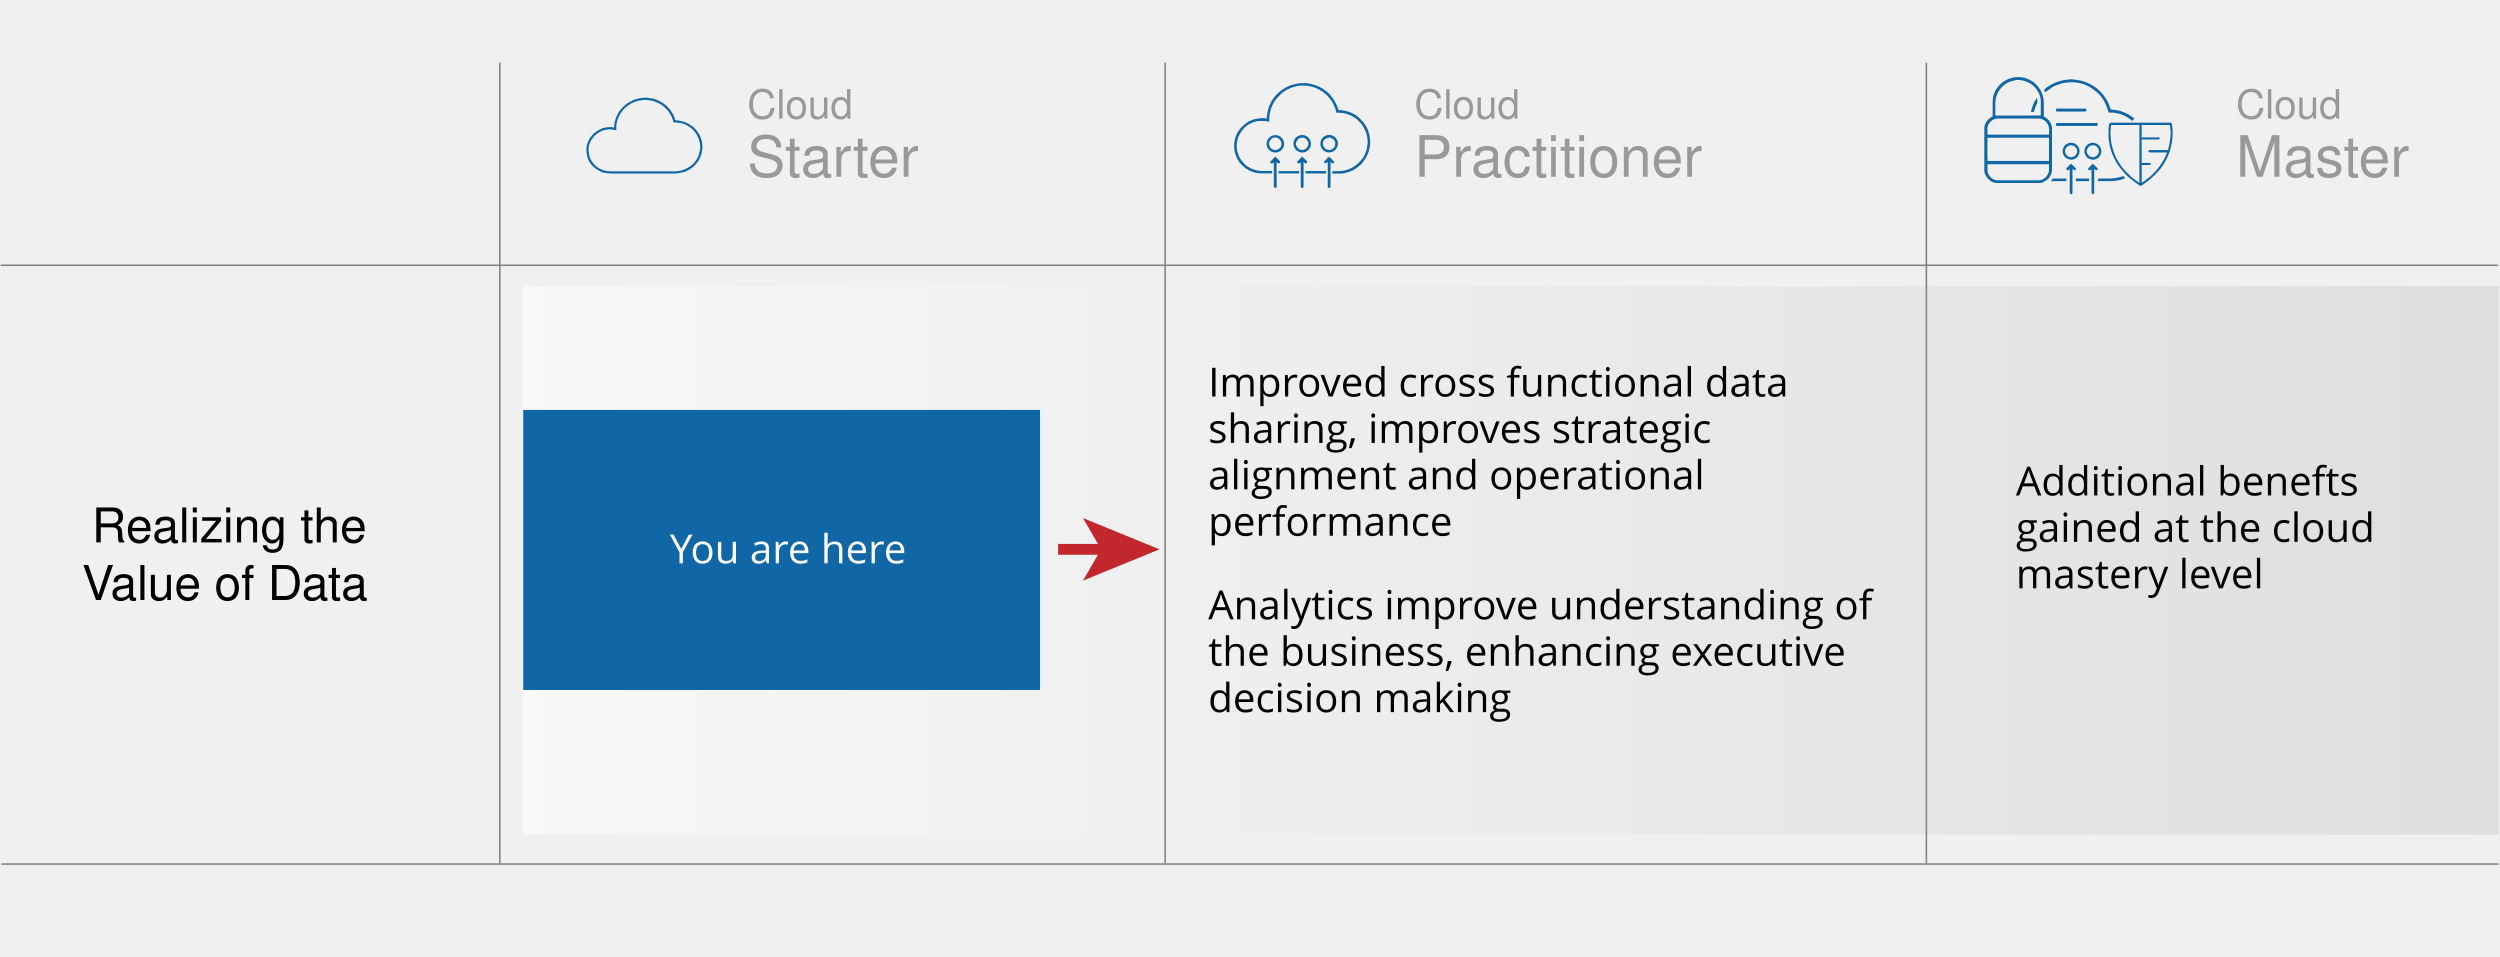
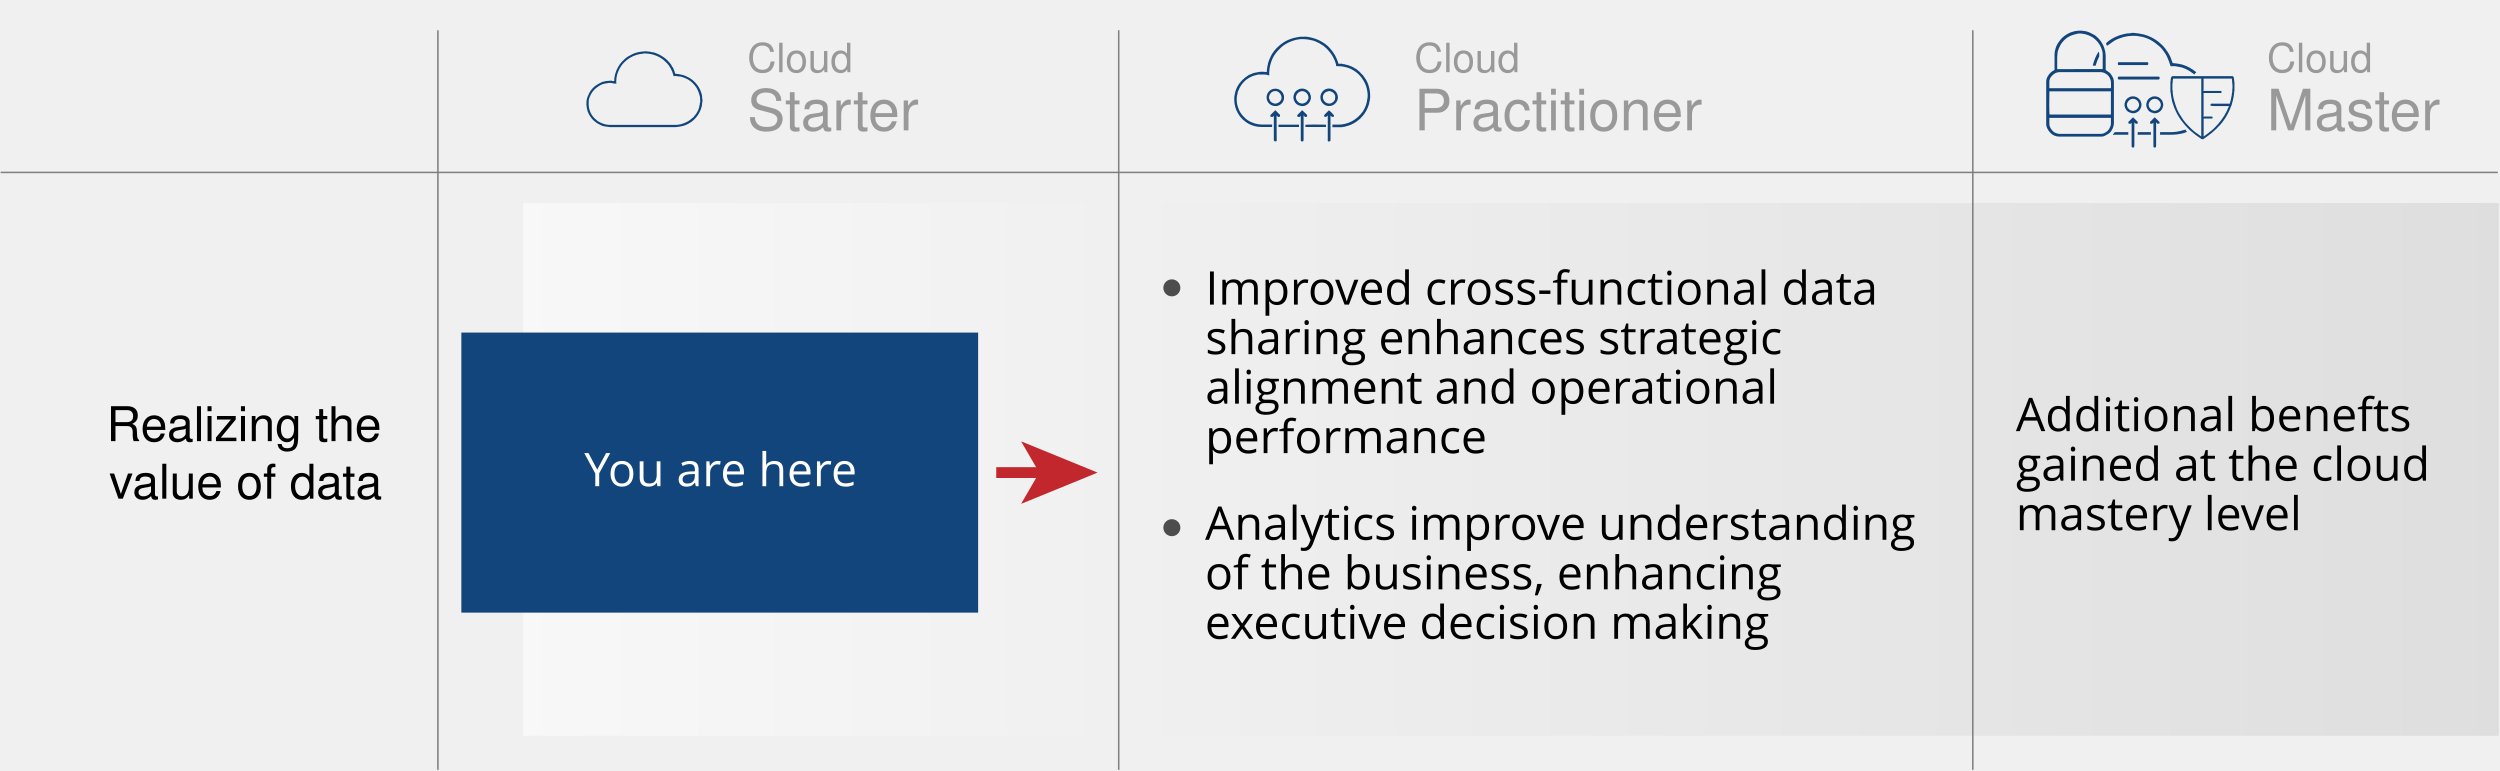
- <svg xmlns="http://www.w3.org/2000/svg" id="Layer_1" data-name="Layer 1" viewBox="0 0 1615.75 617.95">
+ <svg xmlns="http://www.w3.org/2000/svg" id="Layer_1" data-name="Layer 1" viewBox="0 0 1615.75 497.95">
  <defs>
-     <linearGradient id="linear-gradient" x1="338.17" y1="362.18" x2="1614.92" y2="362.18" gradientUnits="userSpaceOnUse">
+     <linearGradient id="linear-gradient" x1="338.17" y1="303.39" x2="1614.92" y2="303.39" gradientUnits="userSpaceOnUse">
      <stop offset="0" stop-color="#fff" />
      <stop offset="1" stop-color="#ccc" />
    </linearGradient>
  </defs>
-   <line x1="323.02" y1="40.44" x2="323.02" y2="557.94" style="fill: none;stroke: gray;stroke-miterlimit: 10" />
-   <rect x="338.17" y="184.94" width="1276.75" height="354.47" style="opacity: 0.5;fill: url(#linear-gradient)" />
-   <line x1="753.02" y1="40.44" x2="753.02" y2="557.94" style="fill: none;stroke: gray;stroke-miterlimit: 10" />
-   <line x1="1245.02" y1="40.44" x2="1245.02" y2="557.94" style="fill: none;stroke: gray;stroke-miterlimit: 10" />
-   <rect x="338.17" y="264.94" width="334" height="181" style="fill: #1167a6" />
-   <text transform="translate(432.97 364.08)" style="font-size: 26px;fill: #fff;font-family: OpenSans, Open Sans">You are here</text>
-   <line x1="0.42" y1="171.44" x2="1614.31" y2="171.44" style="fill: none;stroke: gray;stroke-miterlimit: 10" />
-   <line x1="0.95" y1="558.44" x2="1614.85" y2="558.44" style="fill: none;stroke: gray;stroke-miterlimit: 10" />
+   <line x1="283.02" y1="19.54" x2="283.02" y2="497.54" style="fill: none;stroke: gray;stroke-miterlimit: 10" />
+   <rect x="338.17" y="131.23" width="1276.75" height="344.31" style="opacity: 0.5;fill: url(#linear-gradient)" />
+   <line x1="723.02" y1="19.54" x2="723.02" y2="497.54" style="fill: none;stroke: gray;stroke-miterlimit: 10" />
+   <line x1="1275.02" y1="19.54" x2="1275.02" y2="497.54" style="fill: none;stroke: gray;stroke-miterlimit: 10" />
+   <rect x="298.17" y="214.94" width="334" height="181" style="fill: #12457b" />
+   <text transform="translate(377.6 314.23)" style="font-size: 30px;fill: #fff;font-family: OpenSans, Open Sans">You are here</text>
+   <line x1="0.42" y1="111.44" x2="1614.31" y2="111.44" style="fill: none;stroke: gray;stroke-miterlimit: 10" />
  <g>
-     <line x1="683.87" y1="355.04" x2="714.28" y2="355.04" style="fill: none;stroke: #c1272d;stroke-miterlimit: 10;stroke-width: 7px" />
-     <polygon points="749.37 355.04 699.93 375.25 711.66 355.04 699.93 334.84 749.37 355.04" style="fill: #c1272d" />
+     <line x1="643.87" y1="305.44" x2="674.28" y2="305.44" style="fill: none;stroke: #c1272d;stroke-miterlimit: 10;stroke-width: 7px" />
+     <polygon points="709.37 305.44 659.93 325.65 671.66 305.44 659.93 285.24 709.37 305.44" style="fill: #c1272d" />
  </g>
-   <text transform="translate(780.87 256.26)" style="font-size: 26px;font-family: OpenSans, Open Sans">Improved cross functional data <tspan x="0" y="30">sharing, improves strategic </tspan>
-     <tspan x="0" y="60">alignment and operational </tspan>
-     <tspan x="0" y="90">performance</tspan>
-     <tspan x="0" y="144">Analytics improve understanding of </tspan>
-     <tspan x="0" y="174">the business, enhancing executive </tspan>
-     <tspan x="0" y="204">decision making </tspan>
+   <text transform="translate(779.07 196.87)" style="font-size: 30px;font-family: OpenSans, Open Sans">Improved cross-functional data <tspan x="-0.05" y="32">sharing enhances strategic </tspan>
+     <tspan x="-0.1" y="64">alignment and operational </tspan>
+     <tspan x="-0.15" y="96">performance</tspan>
+     <tspan x="-0.24" y="152">Analytics improve understanding </tspan>
+     <tspan x="-0.29" y="184">of the business, enhancing </tspan>
+     <tspan x="-0.35" y="216">executive decision making </tspan>
  </text>
-   <text transform="translate(1302.87 320.22)" style="font-size: 26px;font-family: OpenSans, Open Sans">Additional benefts <tspan x="0" y="30">gained at the cloud </tspan>
-     <tspan x="0" y="60">mastery level </tspan>
+   <text transform="translate(1302.87 278.65)" style="font-size: 30px;font-family: OpenSans, Open Sans">Additional benefts <tspan x="0" y="32">gained at the cloud </tspan>
+     <tspan x="0" y="64">mastery level </tspan>
  </text>
-   <path d="M398.44,84c-.53,0-1.05.15-1.36,0s-.89,0-1.24-.19a2.77,2.77,0,0,0-1.35-.22,4.76,4.76,0,0,0-2.18.24,10.44,10.44,0,0,0-4.66,1.42,24,24,0,0,0-2.51,1.75,12.51,12.51,0,0,0-2.3,2.48A13.71,13.71,0,0,0,381,93a5.87,5.87,0,0,0-.52,2.36,20.92,20.92,0,0,0,.17,4.25,14.83,14.83,0,0,0,1.08,3.32,13.26,13.26,0,0,0,3.61,4.5,7.74,7.74,0,0,0,1.54,1.17c.58.25,1.09.6,1.67.85a14.51,14.51,0,0,0,5.81,1.27q21,.06,42,0a10.61,10.61,0,0,0,2.76-.27,13.41,13.41,0,0,0,1.43-.29,21.69,21.69,0,0,0,4.06-1.74c.5-.32,1-.7,1.49-1a8.46,8.46,0,0,0,1-.84c.32-.26.69-.47,1-.76s.43-.62.69-.88a10.75,10.75,0,0,0,1.86-2.65A10.45,10.45,0,0,0,452.08,98c.46-.42,0-1,.27-1.41a2.08,2.08,0,0,0,.19-1.45c0-1-.13-2-.23-3.07,0-.13-.16-.25-.18-.39a17.45,17.45,0,0,0-.95-2.89,15,15,0,0,0-1-2c-.39-.72-1-1.3-1.48-2a14.29,14.29,0,0,0-2.2-2.13,7.57,7.57,0,0,0-.63-.49,15.17,15.17,0,0,0-3.41-1.84c-.65-.26-1.32-.5-2-.7a11.46,11.46,0,0,0-2.28-.27,5,5,0,0,1-.77-.15,2.81,2.81,0,0,0-2,.11c-.42-1-.54-2.1-1-3.11a22.64,22.64,0,0,0-2.15-3.93A21.47,21.47,0,0,0,430,69.82a17.23,17.23,0,0,0-5.71-3.75,20.3,20.3,0,0,0-6.9-1.51,4,4,0,0,0-2,.16,13.71,13.71,0,0,1-2,.25,19.1,19.1,0,0,0-11.33,6.86,10.91,10.91,0,0,0-.82,1.19,18.51,18.51,0,0,0-1.75,3.4,13.55,13.55,0,0,0-.85,2.81,9.6,9.6,0,0,0-.29,2.83.51.51,0,0,1-.14.37c.08.65.13,1.08.19,1.54m37.86-6.36a30.19,30.19,0,0,1,5.56,1,28.16,28.16,0,0,1,3.32,1.5,16.26,16.26,0,0,1,4.23,3.29A16.51,16.51,0,0,1,453.24,90a6.91,6.91,0,0,1,.52,3.19A5.79,5.79,0,0,1,454,95.6c0,.57-.32,1.07-.27,1.66a3.68,3.68,0,0,1-.26,1.64c-.22.56-.26,1.14-.48,1.68s-.44,1-.67,1.49a11,11,0,0,1-.73,1.46,19.15,19.15,0,0,1-3.78,4.44,18.5,18.5,0,0,1-4.88,2.89,13.06,13.06,0,0,1-3.12.84c-1.1.14-2.18.41-3.28.44s-2.32,0-3.48,0q-19.4,0-38.81,0a11.42,11.42,0,0,1-1.57-.24,5.29,5.29,0,0,1-1.71-.22c-.46-.21-1.11-.06-1.55-.3a24.88,24.88,0,0,1-3.47-1.72,29,29,0,0,1-2.69-2.14,13.85,13.85,0,0,1-4-7.64,15.38,15.38,0,0,1-.19-4.83,9.46,9.46,0,0,1,.66-2.53,18.82,18.82,0,0,1,1.05-2.39,14.56,14.56,0,0,1,4.19-4.86,28.33,28.33,0,0,1,4.48-2.46,11.34,11.34,0,0,0,2.08-.45,25.22,25.22,0,0,1,2.89-.25,2.56,2.56,0,0,1,1.35.2,3.29,3.29,0,0,0,1.23,0c0-.4,0-.74,0-1.09a14.6,14.6,0,0,1,.55-3.29,17.15,17.15,0,0,1,1.85-4.53,15.16,15.16,0,0,1,2.53-3.54l1.78-1.74a12.11,12.11,0,0,1,3.24-2.24c.93-.46,1.82-1,2.77-1.38a13.45,13.45,0,0,1,2.34-.71,22.07,22.07,0,0,1,3.27-.53,15.47,15.47,0,0,1,2.06-.17,16.28,16.28,0,0,1,1.69.22,4.25,4.25,0,0,1,1.6.2,7.37,7.37,0,0,0,1.68.28,9.29,9.29,0,0,1,1.47.46,20.63,20.63,0,0,1,4.9,2.57,17.18,17.18,0,0,1,2.66,2.18c1.1,1.26,2.39,2.42,3,4a2.42,2.42,0,0,1,.9,1.39,17.61,17.61,0,0,1,1.05,3.12" style="fill: #1167a6" />
+   <text transform="translate(68.86 285.11)" style="font-size: 31px;font-family: Helvetica">Realizing the<tspan x="1.7" y="37.2">value of data</tspan>
+   </text>
+   <path d="M398.44,54c-.53,0-1.05.15-1.36,0s-.89,0-1.24-.19a2.77,2.77,0,0,0-1.35-.22,4.76,4.76,0,0,0-2.18.24,10.44,10.44,0,0,0-4.66,1.42,24,24,0,0,0-2.51,1.75,12.51,12.51,0,0,0-2.3,2.48A13.71,13.71,0,0,0,381,63a5.87,5.87,0,0,0-.52,2.36,20.92,20.92,0,0,0,.17,4.25,14.83,14.83,0,0,0,1.08,3.32,13.26,13.26,0,0,0,3.61,4.5,7.74,7.74,0,0,0,1.54,1.17c.58.25,1.09.6,1.67.85a14.51,14.51,0,0,0,5.81,1.27q21,.06,42,0a10.61,10.61,0,0,0,2.76-.27,13.41,13.41,0,0,0,1.43-.29,21.69,21.69,0,0,0,4.06-1.74c.5-.32,1-.7,1.49-1a8.46,8.46,0,0,0,1-.84c.32-.26.69-.47,1-.76s.43-.62.69-.88a10.75,10.75,0,0,0,1.86-2.65A10.45,10.45,0,0,0,452.08,68c.46-.42,0-1,.27-1.41a2.08,2.08,0,0,0,.19-1.45c0-1-.13-2-.23-3.07,0-.13-.16-.25-.18-.39a17.45,17.45,0,0,0-.95-2.89,15,15,0,0,0-1-2c-.39-.72-1-1.3-1.48-2a14.29,14.29,0,0,0-2.2-2.13,7.57,7.57,0,0,0-.63-.49,15.17,15.17,0,0,0-3.41-1.84c-.65-.26-1.32-.5-2-.7a11.46,11.46,0,0,0-2.28-.27,5,5,0,0,1-.77-.15,2.81,2.81,0,0,0-2,.11c-.42-1-.54-2.1-1-3.11a22.64,22.64,0,0,0-2.15-3.93A21.47,21.47,0,0,0,430,39.82a17.23,17.23,0,0,0-5.71-3.75,20.3,20.3,0,0,0-6.9-1.51,4,4,0,0,0-2,.16,13.71,13.71,0,0,1-2,.25,19.24,19.24,0,0,0-8.33,3.85,21.88,21.88,0,0,0-3,3,10.91,10.91,0,0,0-.82,1.19,18.51,18.51,0,0,0-1.75,3.4,13.55,13.55,0,0,0-.85,2.81,9.6,9.6,0,0,0-.29,2.83.51.51,0,0,1-.14.37c.08.65.13,1.08.19,1.54m37.86-6.36a30.19,30.19,0,0,1,5.56,1,28.16,28.16,0,0,1,3.32,1.5,16.26,16.26,0,0,1,4.23,3.29A16.51,16.51,0,0,1,453.24,60a6.91,6.91,0,0,1,.52,3.19A5.79,5.79,0,0,1,454,65.6c0,.57-.32,1.07-.27,1.66a3.68,3.68,0,0,1-.26,1.64c-.22.56-.26,1.14-.48,1.68s-.44,1-.67,1.49a11,11,0,0,1-.73,1.46A19.15,19.15,0,0,1,447.81,78a18.5,18.5,0,0,1-4.88,2.89,13.06,13.06,0,0,1-3.12.84c-1.1.14-2.18.41-3.28.44s-2.32,0-3.48,0q-19.4,0-38.81,0a11.42,11.42,0,0,1-1.57-.24A5.29,5.29,0,0,1,391,81.7c-.46-.21-1.11-.06-1.55-.3a24.88,24.88,0,0,1-3.47-1.72,29,29,0,0,1-2.69-2.14,16.46,16.46,0,0,1-3.52-5.62,16.56,16.56,0,0,1-.5-2,15.38,15.38,0,0,1-.19-4.83,9.46,9.46,0,0,1,.66-2.53,18.82,18.82,0,0,1,1.05-2.39,14.56,14.56,0,0,1,4.19-4.86,28.33,28.33,0,0,1,4.48-2.46,11.34,11.34,0,0,0,2.08-.45,25.22,25.22,0,0,1,2.89-.25,2.56,2.56,0,0,1,1.35.2,3.29,3.29,0,0,0,1.23,0c0-.4,0-.74,0-1.09a14.6,14.6,0,0,1,.55-3.29,17.15,17.15,0,0,1,1.85-4.53,15.16,15.16,0,0,1,2.53-3.54l1.78-1.74a12.11,12.11,0,0,1,3.24-2.24c.93-.46,1.82-1,2.77-1.38a13.45,13.45,0,0,1,2.34-.71,22.07,22.07,0,0,1,3.27-.53,15.47,15.47,0,0,1,2.06-.17,16.28,16.28,0,0,1,1.69.22,4.25,4.25,0,0,1,1.6.2,7.37,7.37,0,0,0,1.68.28,9.29,9.29,0,0,1,1.47.46,20.63,20.63,0,0,1,4.9,2.57,17.18,17.18,0,0,1,2.66,2.18c1.1,1.26,2.39,2.42,3,4.05a2.42,2.42,0,0,1,.9,1.39,17.61,17.61,0,0,1,1.05,3.12" style="fill: #12457b" />
  <g>
-     <path d="M820.29,78.83c-.34-.44-.88-.06-1.28-.38s-.85,0-1.23-.26h-4.64a23.94,23.94,0,0,1-2.56.64,16,16,0,0,0-2.41,1,14.5,14.5,0,0,0-4.48,3.36,18.21,18.21,0,0,0-2.39,3.29,28.42,28.42,0,0,1-1.3,2.86,16.9,16.9,0,0,1-.53,2.62,14.54,14.54,0,0,0-.16,3.08,14.36,14.36,0,0,0,1.2,5.27c.15.35.23.74.41,1.07a15.21,15.21,0,0,0,2.87,4,13.06,13.06,0,0,0,2.48,2.22,13.77,13.77,0,0,0,3,1.56c.66.2,1.29.52,2,.71s1.31.29,2,.43a23.59,23.59,0,0,0,4.44.19c1.47,0,2.94,0,4.47,0v1.58H819c-1.17,0-2.34,0-3.51,0A17.28,17.28,0,0,1,807,110a15.19,15.19,0,0,1-3.07-2.16c-.34-.32-.76-.55-1.09-.89a19.08,19.08,0,0,1-1.51-1.73,19.46,19.46,0,0,1-2.23-3.82,15.65,15.65,0,0,1-1-3,16.44,16.44,0,0,1-.43-2.87,18.27,18.27,0,0,1,0-3c.11-.94.32-1.88.52-2.82a16.81,16.81,0,0,1,1.11-3,15.54,15.54,0,0,1,1.73-2.9,20.65,20.65,0,0,1,3.56-3.62,25.13,25.13,0,0,0,2.46-1.72C808.43,78,809.6,77.29,811,77c.92-.18,1.84-.31,2.75-.49a9.8,9.8,0,0,1,2.85-.12c.68.07,1.37.17,2.14.18,0-.16,0-.34,0-.51a5.18,5.18,0,0,1,.2-1.73c.21-.46-.12-1.09.26-1.59.28-2.75,1.52-5.16,2.74-7.57a24,24,0,0,1,1.8-2.54A16.86,16.86,0,0,1,826,60.21a23.07,23.07,0,0,1,6.54-4.42,24.38,24.38,0,0,1,4.07-1.38c.43-.12.92,0,1.24-.24s.82-.06,1.17-.2a8.13,8.13,0,0,1,2.86-.21,15.91,15.91,0,0,1,2.93,0A26.85,26.85,0,0,1,850,55a26.18,26.18,0,0,1,3.63,1.61,30,30,0,0,1,3.3,2.14,16.35,16.35,0,0,1,2.37,2.18,28.17,28.17,0,0,1,3.4,4.58,33.34,33.34,0,0,1,2.24,5.18,1.6,1.6,0,0,1,0,.5,10.71,10.71,0,0,1,1.14,0c.54.06,1.1-.17,1.64.15s1-.14,1.46.3a17.9,17.9,0,0,1,6.18,2.28,12,12,0,0,1,2.95,2.16c.25.28.62.38.82.77a4.47,4.47,0,0,0,.93,1,9,9,0,0,1,.87.88c.58.78,1.12,1.57,1.65,2.37a11,11,0,0,1,.9,1.55,20.77,20.77,0,0,1,1.38,3.85c.19.79.29,1.61.48,2.4a28.22,28.22,0,0,1,.2,4,4.87,4.87,0,0,1-.24,1.38c-.08.42.21.9-.22,1.26a11.37,11.37,0,0,1-.89,3.48,22.89,22.89,0,0,1-1.28,2.75,15,15,0,0,0-.85,1.34c-.17.52-.69.72-.86,1.23-.1.32-.51.54-.76.82-.44.49-.81,1-1.29,1.49a28.58,28.58,0,0,1-2.38,1.89,22.07,22.07,0,0,1-3.49,2,19.39,19.39,0,0,1-3,1,6.48,6.48,0,0,0-1.41.41c-.4.2-1-.17-1.38.24-.1.09-.36,0-.55,0h-5.82v-1.58c1.32,0,2.63,0,3.94,0a14.88,14.88,0,0,0,4.11-.48,16.84,16.84,0,0,0,4.7-1.77,18.15,18.15,0,0,0,3.92-2.82,20.93,20.93,0,0,0,3-3.4,19.15,19.15,0,0,0,2.5-5.76c.21-.91.36-1.82.48-2.75a9.55,9.55,0,0,0,.17-2.06,21.34,21.34,0,0,0-1.49-7.07,22.86,22.86,0,0,0-2.51-4.28,21,21,0,0,0-2.25-2.45,15.82,15.82,0,0,0-3-2.25,15.17,15.17,0,0,0-4.31-1.89,24,24,0,0,0-2.82-.62,38.82,38.82,0,0,0-4-.2,5.54,5.54,0,0,0-.49-2.37,12.16,12.16,0,0,0-.88-2.23A21.85,21.85,0,0,0,861.06,66c-.41-.66-.91-1.27-1.32-1.94s-1.2-1.23-1.66-1.92-1.25-1.08-1.79-1.71a7.23,7.23,0,0,0-2-1.48c-.71-.4-1.37-.87-2.09-1.25a19.57,19.57,0,0,0-2.19-1,8.31,8.31,0,0,0-2.2-.66,22.87,22.87,0,0,0-2.41-.49c-.84,0-1.65-.3-2.51-.24s-1.75-.09-2.6,0a23.17,23.17,0,0,0-8,2.41c-2.43,1.38-3,1.46-6.61,5.26a19.6,19.6,0,0,0-4.17,7.2,23.11,23.11,0,0,0-1.2,8.6" style="fill: #1167a6" />
-     <path d="M828.26,93a4.68,4.68,0,0,0-1.62-3.23,3.53,3.53,0,0,0-2.53-.94,4.17,4.17,0,0,0-3,1.51,5.2,5.2,0,0,0-1,2.52,5.38,5.38,0,0,0,1.19,2.87A5.52,5.52,0,0,0,824.2,97a5.12,5.12,0,0,0,2.09-.69A4,4,0,0,0,828,94.42a7.58,7.58,0,0,0,.31-1.39m-3.85,5.52a5.66,5.66,0,0,1-4.21-1.63,5.26,5.26,0,0,1-1.65-4,5.65,5.65,0,1,1,11.3.07,5.61,5.61,0,0,1-5.44,5.6" style="fill: #1167a6" />
-     <path d="M839.64,96.48c.22,0,.4.06.58.11a3.94,3.94,0,0,0,1.31.37,5.29,5.29,0,0,0,2.8-1.13,6.86,6.86,0,0,0,1.12-1.73,4.07,4.07,0,0,0,.2-1.48,4.41,4.41,0,0,0-1.6-2.83,3.7,3.7,0,0,0-3.84-.6,4.23,4.23,0,0,0-2.35,2.38,2.41,2.41,0,0,0-.31,1.67,5,5,0,0,0,.69,1.86c.44.53,1,.85,1.4,1.38M846.5,90c.09.29.14.5.22.69a4.85,4.85,0,0,1,.22,4,5.46,5.46,0,0,1-3.32,3.52,3.22,3.22,0,0,1-1.66.34c-.53-.07-1.11.21-1.6-.22a4.92,4.92,0,0,1-3.75-2.84,5.13,5.13,0,0,1-.37-4.34,5,5,0,0,1,2.3-3,8.27,8.27,0,0,1,1.4-.69,5.79,5.79,0,0,1,4.89.81c.69.45,1,1.19,1.67,1.68" style="fill: #1167a6" />
-     <path d="M862.88,91.76l-.55-1.12c-.15-.15-.35-.32-.52-.52a4.54,4.54,0,0,0-2.55-1.23c-.44-.13-.67.11-1,.16a3.91,3.91,0,0,0-2.85,2,3.6,3.6,0,0,0-.24,2.89,4.22,4.22,0,0,0,4,3,3.14,3.14,0,0,0,2-.7,3.39,3.39,0,0,0,1.77-3.07c0-.49,0-1,0-1.42m-4,6.8a5.65,5.65,0,0,1-5.57-6,5.65,5.65,0,0,1,5.6-5.35,5.74,5.74,0,0,1,5.72,5.66,5.6,5.6,0,0,1-1.7,4,5.4,5.4,0,0,1-4.05,1.64" style="fill: #1167a6" />
-     <path d="M844.78,104.3v.9c-.31.52-.8.32-1.39.37l-.88-1.07v1.29q0,7.13,0,14.25a2.12,2.12,0,0,1-.33,1.34h-1.13c-.44-.37-.36-.9-.36-1.4V104.85l-.75.76c-.66-.11-1.15.15-1.49-.42v-.84l3.13-3.13a13.16,13.16,0,0,1,1.59,1.5c.55.52,1.07,1.06,1.6,1.58" style="fill: #1167a6" />
-     <path d="M825.13,121l-.37.36h-.94l-.55-.64V104.83l-.85.85-.14-.13h-.95l-.3-.37v-.78l3.15-3.14h0a.15.15,0,0,1,.1,0c1,1,2,2,3,3v.92l-.33.33h-1.09l-.8-.93Z" style="fill: #1167a6" />
-     <path d="M859.94,120.89l-1,.7-.81-.47V104.7c-.3,0-.37.24-.51.35s-.33.32-.5.48h-1l-.29-.29v-.91l3.05-3.07a16.89,16.89,0,0,1,3.26,3.28v.68l-.33.33h-1l-.91-.94v3.32c0,.53,0,1.06,0,1.59s.21,1.11-.2,1.59c.44.45.15,1,.2,1.5s0,1.06,0,1.58v6.7Z" style="fill: #1167a6" />
-     <path d="M857,112.1H843.69v-1.46c.93-.16,9.72-.21,13.27-.07Z" style="fill: #1167a6" />
-     <rect x="826.28" y="110.57" width="13.27" height="1.51" style="fill: #1167a6" />
+     <path d="M820.29,48.83c-.34-.44-.88-.06-1.28-.38s-.85,0-1.23-.26h-4.64a23.94,23.94,0,0,1-2.56.64,16,16,0,0,0-2.41,1,14.5,14.5,0,0,0-4.48,3.36,18.21,18.21,0,0,0-2.39,3.29,28.42,28.42,0,0,1-1.3,2.86,16.9,16.9,0,0,1-.53,2.62,14.54,14.54,0,0,0-.16,3.08,14.36,14.36,0,0,0,1.2,5.27c.15.35.23.74.41,1.07a15.21,15.21,0,0,0,2.87,4,13.06,13.06,0,0,0,2.48,2.22,13.77,13.77,0,0,0,3,1.56c.66.2,1.29.52,2,.71s1.31.29,2,.43a23.59,23.59,0,0,0,4.44.19c1.47,0,2.94,0,4.47,0v1.58H819c-1.17,0-2.34,0-3.51,0A17.28,17.28,0,0,1,807,80,15.19,15.19,0,0,1,804,77.87c-.34-.32-.76-.55-1.09-.89a19.08,19.08,0,0,1-1.51-1.73,19.46,19.46,0,0,1-2.23-3.82,15.65,15.65,0,0,1-1-3,16.44,16.44,0,0,1-.43-2.87,18.27,18.27,0,0,1,0-3c.11-.94.32-1.88.52-2.82a16.81,16.81,0,0,1,1.11-3.05,15.54,15.54,0,0,1,1.73-2.9,20.65,20.65,0,0,1,3.56-3.62,25.13,25.13,0,0,0,2.46-1.72C808.43,48,809.6,47.29,811,47c.92-.18,1.84-.31,2.75-.49a9.8,9.8,0,0,1,2.85-.12c.68.07,1.37.17,2.14.18,0-.16,0-.34,0-.51a5.18,5.18,0,0,1,.2-1.73c.21-.46-.12-1.09.26-1.59.28-2.75,1.52-5.16,2.74-7.57a24,24,0,0,1,1.8-2.54A16.86,16.86,0,0,1,826,30.21a23.07,23.07,0,0,1,6.54-4.42,24.38,24.38,0,0,1,4.07-1.38c.43-.12.92-.05,1.24-.24s.82-.06,1.17-.2a8.13,8.13,0,0,1,2.86-.21,15.91,15.91,0,0,1,2.93,0A26.85,26.85,0,0,1,850,25a26.18,26.18,0,0,1,3.63,1.61,30,30,0,0,1,3.3,2.14,16.35,16.35,0,0,1,2.37,2.18,28.17,28.17,0,0,1,3.4,4.58,33.34,33.34,0,0,1,2.24,5.18,1.6,1.6,0,0,1,0,.5,10.71,10.71,0,0,1,1.14,0c.54.06,1.1-.17,1.64.15s1-.14,1.46.3a17.9,17.9,0,0,1,6.18,2.28,12,12,0,0,1,2.95,2.16c.25.28.62.38.82.77a4.47,4.47,0,0,0,.93,1,9,9,0,0,1,.87.88c.58.78,1.12,1.57,1.65,2.37a11,11,0,0,1,.9,1.55,20.77,20.77,0,0,1,1.38,3.85c.19.79.29,1.61.48,2.4a28.22,28.22,0,0,1,.2,4,4.87,4.87,0,0,1-.24,1.38c-.08.42.21.9-.22,1.26a11.37,11.37,0,0,1-.89,3.48,22.89,22.89,0,0,1-1.28,2.75,15,15,0,0,0-.85,1.34c-.17.52-.69.72-.86,1.23-.1.32-.51.54-.76.82-.44.49-.81,1-1.29,1.49a28.58,28.58,0,0,1-2.38,1.89,22.07,22.07,0,0,1-3.49,2,19.39,19.39,0,0,1-3,1,6.48,6.48,0,0,0-1.41.41c-.4.2-1-.17-1.38.24-.1.09-.36,0-.55,0h-5.82V80.54c1.32,0,2.63,0,3.94,0a14.88,14.88,0,0,0,4.11-.48,16.84,16.84,0,0,0,4.7-1.77,18.15,18.15,0,0,0,3.92-2.82,20.93,20.93,0,0,0,3-3.4,19.15,19.15,0,0,0,2.5-5.76c.21-.91.36-1.82.48-2.75a9.55,9.55,0,0,0,.17-2.06,21.34,21.34,0,0,0-1.49-7.07,22.86,22.86,0,0,0-2.51-4.28,21,21,0,0,0-2.25-2.45,15.82,15.82,0,0,0-3-2.25,15.17,15.17,0,0,0-4.31-1.89,24,24,0,0,0-2.82-.62,38.82,38.82,0,0,0-4-.2,5.54,5.54,0,0,0-.49-2.37,12.16,12.16,0,0,0-.88-2.23A21.85,21.85,0,0,0,861.06,36c-.41-.66-.91-1.27-1.32-1.94s-1.2-1.23-1.66-1.92-1.25-1.08-1.79-1.71a7.23,7.23,0,0,0-2-1.48c-.71-.4-1.37-.87-2.09-1.25a19.57,19.57,0,0,0-2.19-1,8.31,8.31,0,0,0-2.2-.66,22.87,22.87,0,0,0-2.41-.49c-.84,0-1.65-.3-2.51-.24s-1.75-.09-2.6,0a23.17,23.17,0,0,0-8,2.41c-2.43,1.38-3,1.46-6.61,5.26a19.6,19.6,0,0,0-4.17,7.2,23.11,23.11,0,0,0-1.2,8.6" style="fill: #12457b" />
+     <path d="M828.26,63a4.68,4.68,0,0,0-1.62-3.23,3.53,3.53,0,0,0-2.53-.94,4.17,4.17,0,0,0-3,1.51,5.2,5.2,0,0,0-1,2.52,5.38,5.38,0,0,0,1.19,2.87A5.52,5.52,0,0,0,824.2,67a5.12,5.12,0,0,0,2.09-.69A4,4,0,0,0,828,64.42a7.58,7.58,0,0,0,.31-1.39m-3.85,5.52a5.66,5.66,0,0,1-4.21-1.63,5.26,5.26,0,0,1-1.65-4,5.65,5.65,0,1,1,11.3.07,5.61,5.61,0,0,1-5.44,5.6" style="fill: #12457b" />
+     <path d="M839.64,66.48c.22,0,.4.06.58.11a3.94,3.94,0,0,0,1.31.37,5.29,5.29,0,0,0,2.8-1.13,6.86,6.86,0,0,0,1.12-1.73,4.07,4.07,0,0,0,.2-1.48,4.41,4.41,0,0,0-1.6-2.83,3.7,3.7,0,0,0-3.84-.6,4.23,4.23,0,0,0-2.35,2.38,2.41,2.41,0,0,0-.31,1.67,5,5,0,0,0,.69,1.86c.44.53,1,.85,1.4,1.38M846.5,60c.09.29.14.5.22.69a4.85,4.85,0,0,1,.22,4,5.46,5.46,0,0,1-3.32,3.52,3.22,3.22,0,0,1-1.66.34c-.53-.07-1.11.21-1.6-.22a4.92,4.92,0,0,1-3.75-2.84,5.13,5.13,0,0,1-.37-4.34,5,5,0,0,1,2.3-3,8.27,8.27,0,0,1,1.4-.69,5.79,5.79,0,0,1,4.89.81c.69.45,1,1.19,1.67,1.68" style="fill: #12457b" />
+     <path d="M862.88,61.76l-.55-1.12c-.15-.15-.35-.32-.52-.52a4.54,4.54,0,0,0-2.55-1.23c-.44-.13-.67.11-1,.16a3.91,3.91,0,0,0-2.85,2,3.6,3.6,0,0,0-.24,2.89,4.22,4.22,0,0,0,4,3,3.14,3.14,0,0,0,2-.7,3.39,3.39,0,0,0,1.77-3.07c0-.49,0-1,0-1.42m-4,6.8a5.65,5.65,0,0,1-5.57-6,5.65,5.65,0,0,1,5.6-5.35,5.74,5.74,0,0,1,5.72,5.66,5.6,5.6,0,0,1-1.7,4,5.4,5.4,0,0,1-4.05,1.64" style="fill: #12457b" />
+     <path d="M844.78,74.3v.9c-.31.52-.8.32-1.39.37l-.88-1.07v1.29q0,7.13,0,14.25a2.12,2.12,0,0,1-.33,1.34h-1.13c-.44-.37-.36-.9-.36-1.4V74.85l-.75.76c-.66-.11-1.15.15-1.49-.42v-.84l3.13-3.13a13.16,13.16,0,0,1,1.59,1.5c.55.52,1.07,1.06,1.6,1.58" style="fill: #12457b" />
+     <path d="M825.13,91l-.37.36h-.94l-.55-.64V74.83l-.85.85-.14-.13h-.95l-.3-.37V74.4l3.15-3.14h0a.15.15,0,0,1,.1,0c1,1,2,2,3,3v.92l-.33.33h-1.09l-.8-.93Z" style="fill: #12457b" />
+     <path d="M859.94,90.89l-1,.7-.81-.47V74.7c-.3,0-.37.24-.51.35s-.33.32-.5.48h-1l-.29-.29v-.91l3.05-3.07a16.89,16.89,0,0,1,3.26,3.28v.68l-.33.33h-1l-.91-.94v3.32c0,.53,0,1.06,0,1.59s.21,1.11-.2,1.59c.44.45.15,1,.2,1.5s0,1.06,0,1.58v6.7Z" style="fill: #12457b" />
+     <path d="M857,82.1H843.69V80.64c.93-.16,9.72-.21,13.27-.07Z" style="fill: #12457b" />
+     <rect x="826.28" y="80.57" width="13.27" height="1.51" style="fill: #12457b" />
  </g>
  <g>
-     <path d="M1324.32,106.18H1284.5c0,1.06,0,2.08,0,3.1a11.82,11.82,0,0,0,.08,1.84,8.65,8.65,0,0,0,2.67,4.08,7.78,7.78,0,0,0,3.52,1.31q13.51,0,27,0a5.11,5.11,0,0,0,1.94-.37,8.57,8.57,0,0,0,2.75-1.84,10.55,10.55,0,0,0,1.51-2.75,3.61,3.61,0,0,0,.3-1.55c0-1.25,0-2.51,0-3.81M1284.5,87h39.82c0-1.39.07-2.75,0-4.09a7.12,7.12,0,0,0-.93-2.82,6.11,6.11,0,0,0-2.45-2.46,6.31,6.31,0,0,0-3.25-1c-2.57.06-5.14,0-7.71,0H1291a6.43,6.43,0,0,0-3.23,1,7.44,7.44,0,0,0-2,1.84,5.13,5.13,0,0,0-1.29,3.66c.07,1.25,0,2.51,0,3.82m34.4-12.31a1,1,0,0,0,.09-.28c0-3.17,0-6.35,0-9.52a9.86,9.86,0,0,0-.39-2.21,15.42,15.42,0,0,0-1.29-3.24,14.2,14.2,0,0,0-2.67-3.48c-.54-.53-1.2-1-1.74-1.51a1.9,1.9,0,0,0-.34-.2,19.59,19.59,0,0,0-2.78-1.41,15,15,0,0,0-4.44-1.08c-2.4-.18-2.34,0-5.39.81a13.06,13.06,0,0,0-5.66,3.26A17.2,17.2,0,0,0,1291.7,59a23.1,23.1,0,0,0-1.86,4.54c-.12,1.18-.25,2.35-.28,3.53,0,1.86,0,3.73,0,5.6v2Zm5.4,14.37h-39.75c-.17,4-.11,13.93.09,15h39.66Zm-36.43-13.66c0-3.33,0-6.65,0-10a12.68,12.68,0,0,1,.64-4,13.07,13.07,0,0,1,2.07-4.18,18.52,18.52,0,0,1,2.11-2.61,18.2,18.2,0,0,1,5.51-3.59c.81-.3,1.64-.54,2.48-.77a18.58,18.58,0,0,1,6-.23,11.27,11.27,0,0,1,3.77,1c1,.44,1.92,1,2.89,1.47a6.34,6.34,0,0,1,1.52,1.07,17.27,17.27,0,0,1,4.76,6.42,27.37,27.37,0,0,1,1.06,3.63,24,24,0,0,1,.24,5.22c0,1.73,0,3.45,0,5.18v1.24c.91.64,1.83,1.25,2.69,1.93a11.57,11.57,0,0,1,2.27,3.67,9,9,0,0,1,.36,2.23c0,8.92,0,17.84,0,26.76a9.66,9.66,0,0,1-1.59,4.66c-1.05,1.88-3,2.6-4.7,3.52a4.38,4.38,0,0,1-2,.31c-9.06,0-18.13.06-27.19,0a7.69,7.69,0,0,1-5.38-2.23,10.19,10.19,0,0,1-2.25-3.13,6.16,6.16,0,0,1-.65-2.54q0-13.94,0-27.88a7,7,0,0,1,1.09-3.33,9.17,9.17,0,0,1,4.23-3.9" style="fill: #1167a6" />
-     <path d="M1350.2,117.07a2.37,2.37,0,0,1,0-1.68h-8.64a2.32,2.32,0,0,1-.1,1.68h8.7" style="fill: #1167a6" />
-     <path d="M1372.48,113.64l-.62.33a18,18,0,0,0-2.55.66,21.24,21.24,0,0,1-2.45.49c-.89,0-1.79.26-2.68.26H1356a2.34,2.34,0,0,1-.1,1.69h7.91a28.31,28.31,0,0,0,6.53-.79,19.19,19.19,0,0,0,3.23-1.1,2.08,2.08,0,0,1-1.06-1.55" style="fill: #1167a6" />
-     <path d="M1335.69,115.39h-8.88c-.44.53-.77.94-1.1,1.35,0,.19,0,.37,0,.57a2.46,2.46,0,0,1,1.58-.23h8.31a2.32,2.32,0,0,1,0-1.68" style="fill: #1167a6" />
-     <path d="M1331.53,54.22a25.89,25.89,0,0,1,3.59-.81,30.77,30.77,0,0,1,3.81-.27,16.69,16.69,0,0,1,3.81.36,18.27,18.27,0,0,1,3.57.81,24.39,24.39,0,0,1,3.35,1.39,30.51,30.51,0,0,1,3.11,1.95c1,.74,2,1.56,2.94,2.37a16.13,16.13,0,0,1,2.53,2.88,25.94,25.94,0,0,1,2,3.09c.57,1.06.91,2.24,1.42,3.33s.66,2.34,1.16,3.43c1.47.15,3-.17,4.39.29.45.14.94.12,1.43.26a14.72,14.72,0,0,1,1.55.32,24.48,24.48,0,0,1,4.61,2.08c1,.66,2,1.38,2.94,2.06l.57.43a1.86,1.86,0,0,1,1.21-1.36,7.14,7.14,0,0,0-.55-.55c-.54-.45-1.13-.85-1.72-1.25a23.45,23.45,0,0,0-4.45-2.44,20.51,20.51,0,0,0-5.14-1.43c-1.15-.16-2.33-.26-3.48-.42-.56-1.28-.86-2.64-1.44-3.9a26.9,26.9,0,0,0-7.94-10,31,31,0,0,0-4-2.54,29.08,29.08,0,0,0-5.33-2.05,52.14,52.14,0,0,0-6.29-1,4.43,4.43,0,0,0-1.26,0,8.39,8.39,0,0,1-1.29.25,15.43,15.43,0,0,0-4.11.56,26.78,26.78,0,0,0-5.41,1.85,21.27,21.27,0,0,0-2.4,1.29,17.73,17.73,0,0,0-3.48,2.62,1.9,1.9,0,0,0,.6,1.73c1.09-.74,2.16-1.38,3.13-2.16a16.07,16.07,0,0,1,3.14-1.91,33,33,0,0,1,3.42-1.22" style="fill: #1167a6" />
-     <path d="M1316.75,66.4a31.73,31.73,0,0,0-2.35,6h-1.85a27.85,27.85,0,0,1,3.75-9.06c.45.7.45.7.45,3" style="fill: #1167a6" />
-     <path d="M1384.2,118.22c.66-.48,1.19-.88,1.74-1.26s1-.69,1.48-1.08.78-.74,1.21-1a14.22,14.22,0,0,0,1.84-1.51c1-1.08,2.17-2.09,3.13-3.27.75-.91,1.48-1.83,2.2-2.76a38.11,38.11,0,0,0,3.23-5.25c.29-.53.45-1.1.71-1.63s.49-1,.72-1.53c0-.1,0-.23,0-.4h-9.82a4.29,4.29,0,0,1-1.84-.25l-.26-.51L1389,97h12.12c.22-.78.47-1.51.62-2.27s.28-1.47.43-2.2a9.28,9.28,0,0,0,.31-2.34c.48-.73.07-1.56.27-2.35a14.06,14.06,0,0,0,.11-2.44,19.46,19.46,0,0,0-.21-2.3c0-.79-.13-1.58-.21-2.32h-18.27v2.68c0,.91,0,1.83,0,2.74a11.89,11.89,0,0,1-.11,2.59h11.24l.58.44c.11.47-.25.62-.5.89h-11.21v9.18c0,1,0,2,0,3a12.81,12.81,0,0,1-.11,3h5.54l.5.55-.33.77h-5.56Zm-1.52,0V80.78h-18.29c0,.26.08.51,0,.67a2.84,2.84,0,0,0-.16,1.49,14.25,14.25,0,0,0-.21,1.48c.12,1.53-.17,3.07.2,4.59a8.62,8.62,0,0,0,.22,2.48,19.62,19.62,0,0,0,.52,2.71c.15.6.35,1.19.51,1.79a41.39,41.39,0,0,0,1.32,3.94,13.57,13.57,0,0,0,1,2.22,16.6,16.6,0,0,0,1.71,2.87,27.07,27.07,0,0,0,4.17,5.58c1,1.12,2.09,2.14,3.16,3.18a14.14,14.14,0,0,0,1.55,1.35l2,1.43,2.31,1.66m-19.57-38a1.28,1.28,0,0,1,1.39-.95h38.44a1.49,1.49,0,0,1,.83,1.48c0,.4.12.8.18,1.2s-.11.77.17,1.13c.09.11,0,.35,0,.54,0,1.55,0,3.11,0,4.67a13,13,0,0,1-.17,1.38,5.38,5.38,0,0,1-.15,1.31,9.93,9.93,0,0,0-.22,1.65c-.17.9-.37,1.8-.59,2.69s-.46,1.64-.69,2.46c0,.08,0,.21,0,.26a7.69,7.69,0,0,0-.89,2.11,46.85,46.85,0,0,1-2.1,4.34,29.51,29.51,0,0,1-1.93,3.05,21.74,21.74,0,0,1-1.8,2.37c-.34.37-.62.8-1,1.14a8,8,0,0,0-1,1,13.41,13.41,0,0,1-2.14,2.12c-.7.56-1.27,1.27-2,1.8-.91.68-1.77,1.42-2.71,2.06s-1.9,1.33-2.87,2H1383c-.72-.5-1.39-1-2.1-1.45-.94-.59-1.77-1.33-2.68-2s-1.73-1.49-2.66-2.17a14.85,14.85,0,0,1-1.5-1.47,48.17,48.17,0,0,1-3.39-3.89,41.43,41.43,0,0,1-2.48-3.47,29.86,29.86,0,0,1-1.8-3.28,33.29,33.29,0,0,1-2.14-5.43,14.3,14.3,0,0,1-.8-3.42c-.27-.34-.07-.78-.21-1.11a3.37,3.37,0,0,1-.16-1.12,3.84,3.84,0,0,1-.19-1,1.31,1.31,0,0,0-.16-.94c-.09-.13,0-.36,0-.54,0-1.86,0-3.73,0-5.59a7.13,7.13,0,0,1,.18-1.11c.06-.37-.12-.75.16-1.13.14-.21,0-.59,0-.78" style="fill: #1167a6" />
-     <path d="M1336.66,101.18a5.56,5.56,0,0,1,.56.11,3.94,3.94,0,0,0,1.27.36,5.11,5.11,0,0,0,2.71-1.1,6.66,6.66,0,0,0,1.08-1.67,3.64,3.64,0,0,0,.2-1.43,4.3,4.3,0,0,0-1.55-2.74,3.6,3.6,0,0,0-3.72-.59,4.14,4.14,0,0,0-2.28,2.31,2.29,2.29,0,0,0-.29,1.61,4.89,4.89,0,0,0,.66,1.81,17.22,17.22,0,0,1,1.36,1.33m6.64-6.31a5.05,5.05,0,0,0,.22.66,4.72,4.72,0,0,1,.2,3.91,5.3,5.3,0,0,1-3.2,3.41,3.26,3.26,0,0,1-1.61.33c-.52-.07-1.08.2-1.55-.22a4.76,4.76,0,0,1-3.64-2.74,5,5,0,0,1-.35-4.21,4.79,4.79,0,0,1,2.22-2.88,7.8,7.8,0,0,1,1.36-.67,5.64,5.64,0,0,1,4.73.78c.67.44,1,1.16,1.62,1.63" style="fill: #1167a6" />
-     <path d="M1341.63,108.76v.86c-.29.51-.77.31-1.34.37l-.85-1v1.25q0,6.89,0,13.79a2.07,2.07,0,0,1-.32,1.3H1338c-.42-.36-.34-.87-.34-1.36V109.29l-.73.73c-.64-.11-1.11.15-1.44-.41v-.81l3-3a12.29,12.29,0,0,1,1.53,1.45c.53.51,1,1,1.55,1.54" style="fill: #1167a6" />
-     <path d="M1350.72,101.18a5.33,5.33,0,0,1,.55.11,4,4,0,0,0,1.27.36,5.11,5.11,0,0,0,2.72-1.1,6.66,6.66,0,0,0,1.08-1.67,4.05,4.05,0,0,0,.2-1.43,4.3,4.3,0,0,0-1.55-2.74,3.61,3.61,0,0,0-3.73-.59,4.09,4.09,0,0,0-2.27,2.31,2.35,2.35,0,0,0-.3,1.61,4.91,4.91,0,0,0,.67,1.81,17.22,17.22,0,0,1,1.36,1.33m6.63-6.31c.09.28.14.48.22.66a4.68,4.68,0,0,1,.21,3.91,5.32,5.32,0,0,1-3.21,3.41,3.26,3.26,0,0,1-1.61.33c-.51-.07-1.08.2-1.54-.22a4.74,4.74,0,0,1-3.64-2.74,5,5,0,0,1-.35-4.21,4.79,4.79,0,0,1,2.22-2.88,7.8,7.8,0,0,1,1.36-.67,5.64,5.64,0,0,1,4.73.78c.67.44,1,1.16,1.61,1.63" style="fill: #1167a6" />
-     <path d="M1355.69,108.76v.86c-.3.51-.77.31-1.35.37l-.84-1v1.25c0,4.59,0,9.19,0,13.79a2.07,2.07,0,0,1-.32,1.3h-1.09c-.43-.36-.34-.87-.34-1.36q0-6.84,0-13.68v-1l-.72.73c-.64-.11-1.12.15-1.44-.41v-.81l3-3a12.37,12.37,0,0,1,1.54,1.45c.53.51,1,1,1.55,1.54" style="fill: #1167a6" />
-     <path d="M1329.07,72.07a1.51,1.51,0,0,1,0-1.89h19c.53.77.53,1,0,1.89Z" style="fill: #1167a6" />
-     <path d="M1329.21,81.38c-.77-.67-.54-1.27-.06-1.89h26.17c.72.76.73,1,0,1.89Z" style="fill: #1167a6" />
+     <path d="M1364.32,76.18H1324.5c0,1.06,0,2.08,0,3.1a11.82,11.82,0,0,0,.08,1.84,8.65,8.65,0,0,0,2.67,4.08,7.78,7.78,0,0,0,3.52,1.31q13.51,0,27,0a5.11,5.11,0,0,0,1.94-.37,8.57,8.57,0,0,0,2.75-1.84,10.55,10.55,0,0,0,1.51-2.75,3.61,3.61,0,0,0,.3-1.55c0-1.25,0-2.51,0-3.81M1324.5,57h39.82c0-1.39.07-2.75,0-4.09a7.12,7.12,0,0,0-.93-2.82,6.11,6.11,0,0,0-2.45-2.46,6.31,6.31,0,0,0-3.25-1c-2.57.06-5.14,0-7.71,0H1331a6.43,6.43,0,0,0-3.23,1,7.44,7.44,0,0,0-2,1.84,5.13,5.13,0,0,0-1.29,3.66c.07,1.25,0,2.51,0,3.82m34.4-12.31a1,1,0,0,0,.09-.28c0-3.17,0-6.35,0-9.52a9.86,9.86,0,0,0-.39-2.21,15.42,15.42,0,0,0-1.29-3.24,14.2,14.2,0,0,0-2.67-3.48c-.54-.53-1.2-1-1.74-1.51a1.9,1.9,0,0,0-.34-.2,19.59,19.59,0,0,0-2.78-1.41,15,15,0,0,0-4.44-1.08c-2.4-.18-2.34,0-5.39.81a13.06,13.06,0,0,0-5.66,3.26A17.2,17.2,0,0,0,1331.7,29a23.1,23.1,0,0,0-1.86,4.54c-.12,1.18-.25,2.35-.28,3.53,0,1.86,0,3.73,0,5.6v2Zm5.4,14.37h-39.75c-.17,3.95-.11,13.93.09,15h39.66Zm-36.43-13.66c0-3.33,0-6.65,0-10a12.68,12.68,0,0,1,.64-4,13.07,13.07,0,0,1,2.07-4.18,18.52,18.52,0,0,1,2.11-2.61,18.2,18.2,0,0,1,5.51-3.59c.81-.3,1.64-.54,2.48-.77a18.58,18.58,0,0,1,6-.23,11.27,11.27,0,0,1,3.77,1c1,.44,1.92,1,2.89,1.47a6.34,6.34,0,0,1,1.52,1.07,17.27,17.27,0,0,1,4.76,6.42,27.37,27.37,0,0,1,1.06,3.63,24,24,0,0,1,.24,5.22c0,1.73,0,3.45,0,5.18v1.24c.91.64,1.83,1.25,2.69,1.93a11.57,11.57,0,0,1,2.27,3.67,9,9,0,0,1,.36,2.23c0,8.92,0,17.84,0,26.76a9.66,9.66,0,0,1-1.59,4.66c-1.05,1.88-3,2.6-4.7,3.52a4.38,4.38,0,0,1-2,.31c-9.06,0-18.13.06-27.19,0a7.69,7.69,0,0,1-5.38-2.23,10.19,10.19,0,0,1-2.25-3.13,6.16,6.16,0,0,1-.65-2.54q0-13.94,0-27.88a7,7,0,0,1,1.09-3.33,9.17,9.17,0,0,1,4.23-3.9" style="fill: #12457b" />
+     <path d="M1390.2,87.07a2.37,2.37,0,0,1,0-1.68h-8.64a2.32,2.32,0,0,1-.1,1.68h8.7" style="fill: #12457b" />
+     <path d="M1412.48,83.64l-.62.33a18,18,0,0,0-2.55.66,21.24,21.24,0,0,1-2.45.49c-.89,0-1.79.26-2.68.26H1396a2.34,2.34,0,0,1-.1,1.69h7.91a28.31,28.31,0,0,0,6.53-.79,19.19,19.19,0,0,0,3.23-1.1,2.08,2.08,0,0,1-1.06-1.55" style="fill: #12457b" />
+     <path d="M1375.69,85.39h-8.88c-.44.53-.77.94-1.1,1.35,0,.19,0,.37,0,.57a2.46,2.46,0,0,1,1.58-.23h8.31a2.32,2.32,0,0,1,0-1.68" style="fill: #12457b" />
+     <path d="M1371.53,24.22a25.89,25.89,0,0,1,3.59-.81,30.77,30.77,0,0,1,3.81-.27,16.69,16.69,0,0,1,3.81.36,18.27,18.27,0,0,1,3.57.81,24.39,24.39,0,0,1,3.35,1.39,30.51,30.51,0,0,1,3.11,1.95c1,.74,2,1.56,2.94,2.37a16.13,16.13,0,0,1,2.53,2.88,25.94,25.94,0,0,1,2,3.09c.57,1.06.91,2.24,1.42,3.33s.66,2.34,1.16,3.43c1.47.15,3-.17,4.39.29.45.14.94.12,1.43.26a14.72,14.72,0,0,1,1.55.32,24.48,24.48,0,0,1,4.61,2.08c1,.66,2,1.38,2.94,2.06l.57.43a1.86,1.86,0,0,1,1.21-1.36,7.14,7.14,0,0,0-.55-.55c-.54-.45-1.13-.85-1.72-1.25a23.45,23.45,0,0,0-4.45-2.44,20.51,20.51,0,0,0-5.14-1.43c-1.15-.16-2.33-.26-3.48-.42-.56-1.28-.86-2.64-1.44-3.9a26.9,26.9,0,0,0-7.94-10,31,31,0,0,0-4-2.54,29.08,29.08,0,0,0-5.33-2.05,52.14,52.14,0,0,0-6.29-1,4.43,4.43,0,0,0-1.26,0,8.39,8.39,0,0,1-1.29.25,15.43,15.43,0,0,0-4.11.56,26.78,26.78,0,0,0-5.41,1.85,21.27,21.27,0,0,0-2.4,1.29,17.73,17.73,0,0,0-3.48,2.62,1.9,1.9,0,0,0,.6,1.73c1.09-.74,2.16-1.38,3.13-2.16a16.07,16.07,0,0,1,3.14-1.91,33,33,0,0,1,3.42-1.22" style="fill: #12457b" />
+     <path d="M1356.75,36.4a31.73,31.73,0,0,0-2.35,6.05h-1.85a27.85,27.85,0,0,1,3.75-9.06c.45.7.45.7.45,3" style="fill: #12457b" />
+     <path d="M1424.2,88.22c.66-.48,1.19-.88,1.74-1.26s1-.69,1.48-1.08.78-.74,1.21-1a14.22,14.22,0,0,0,1.84-1.51c1-1.08,2.17-2.09,3.13-3.27.75-.91,1.48-1.83,2.2-2.76a38.11,38.11,0,0,0,3.23-5.25c.29-.53.45-1.1.71-1.63s.49-1,.72-1.53c0-.1,0-.23,0-.4h-9.82a4.29,4.29,0,0,1-1.84-.25l-.26-.51L1429,67h12.12c.22-.78.47-1.51.62-2.27s.28-1.47.43-2.2a9.28,9.28,0,0,0,.31-2.34c.48-.73.07-1.56.27-2.35a14.06,14.06,0,0,0,.11-2.44,19.46,19.46,0,0,0-.21-2.3c0-.79-.13-1.58-.21-2.32h-18.27v2.68c0,.91,0,1.83,0,2.74a11.89,11.89,0,0,1-.11,2.59h11.24l.58.44c.11.47-.25.62-.5.89h-11.21v9.18c0,1,0,2,0,3a12.81,12.81,0,0,1-.11,3h5.54l.5.55-.33.77h-5.56Zm-1.52,0V50.78h-18.29c0,.26.08.51,0,.67a2.84,2.84,0,0,0-.16,1.49,14.25,14.25,0,0,0-.21,1.48c.12,1.53-.17,3.07.2,4.59a8.62,8.62,0,0,0,.22,2.48,19.62,19.62,0,0,0,.52,2.71c.15.6.35,1.19.51,1.79a41.39,41.39,0,0,0,1.32,3.94,13.57,13.57,0,0,0,1,2.22,16.6,16.6,0,0,0,1.71,2.87,27.07,27.07,0,0,0,4.17,5.58c1,1.12,2.09,2.14,3.16,3.18a14.14,14.14,0,0,0,1.55,1.35l2,1.43,2.31,1.66m-19.57-38a1.28,1.28,0,0,1,1.39-1h38.44a1.49,1.49,0,0,1,.83,1.48c0,.4.12.8.18,1.2s-.11.77.17,1.13c.09.11,0,.35,0,.54,0,1.55,0,3.11,0,4.67a13,13,0,0,1-.17,1.38,5.38,5.38,0,0,1-.15,1.31,9.93,9.93,0,0,0-.22,1.65c-.17.9-.37,1.8-.59,2.69s-.46,1.64-.69,2.46c0,.08,0,.21,0,.26a7.69,7.69,0,0,0-.89,2.11,46.85,46.85,0,0,1-2.1,4.34,29.51,29.51,0,0,1-1.93,3.05,21.74,21.74,0,0,1-1.8,2.37c-.34.37-.62.8-1,1.14a8,8,0,0,0-1,1,13.41,13.41,0,0,1-2.14,2.12c-.7.56-1.27,1.27-2,1.8-.91.68-1.77,1.42-2.71,2.06s-1.9,1.33-2.87,2H1423c-.72-.5-1.39-1-2.1-1.45-.94-.59-1.77-1.33-2.68-2s-1.73-1.49-2.66-2.17a14.85,14.85,0,0,1-1.5-1.47,48.17,48.17,0,0,1-3.39-3.89,41.43,41.43,0,0,1-2.48-3.47,29.86,29.86,0,0,1-1.8-3.28,33.29,33.29,0,0,1-2.14-5.43,14.3,14.3,0,0,1-.8-3.42c-.27-.34-.07-.78-.21-1.11a3.37,3.37,0,0,1-.16-1.12,3.84,3.84,0,0,1-.19-1,1.31,1.31,0,0,0-.16-.94c-.09-.13,0-.36,0-.54,0-1.86,0-3.73,0-5.59a7.13,7.13,0,0,1,.18-1.11c.06-.37-.12-.75.16-1.13.14-.21,0-.59,0-.78" style="fill: #12457b" />
+     <path d="M1376.66,71.18a5.56,5.56,0,0,1,.56.11,3.94,3.94,0,0,0,1.27.36,5.11,5.11,0,0,0,2.71-1.1,6.66,6.66,0,0,0,1.08-1.67,3.64,3.64,0,0,0,.2-1.43,4.3,4.3,0,0,0-1.55-2.74,3.6,3.6,0,0,0-3.72-.59,4.14,4.14,0,0,0-2.28,2.31,2.29,2.29,0,0,0-.29,1.61,4.89,4.89,0,0,0,.66,1.81,17.22,17.22,0,0,1,1.36,1.33m6.64-6.31a5.05,5.05,0,0,0,.22.66,4.72,4.72,0,0,1,.2,3.91,5.3,5.3,0,0,1-3.2,3.41,3.26,3.26,0,0,1-1.61.33c-.52-.07-1.08.2-1.55-.22a4.76,4.76,0,0,1-3.64-2.74,5,5,0,0,1-.35-4.21,4.79,4.79,0,0,1,2.22-2.88,7.8,7.8,0,0,1,1.36-.67,5.64,5.64,0,0,1,4.73.78c.67.44,1,1.16,1.62,1.63" style="fill: #12457b" />
+     <path d="M1381.63,78.76v.86c-.29.51-.77.31-1.34.37l-.85-1V80.2q0,6.89,0,13.79a2.07,2.07,0,0,1-.32,1.3H1378c-.42-.36-.34-.87-.34-1.36V79.29L1377,80c-.64-.11-1.11.15-1.44-.41V78.8l3-3a12.29,12.29,0,0,1,1.53,1.45c.53.51,1,1,1.55,1.54" style="fill: #12457b" />
+     <path d="M1390.72,71.18a5.33,5.33,0,0,1,.55.11,4,4,0,0,0,1.27.36,5.11,5.11,0,0,0,2.72-1.1,6.66,6.66,0,0,0,1.08-1.67,4.05,4.05,0,0,0,.2-1.43,4.3,4.3,0,0,0-1.55-2.74,3.61,3.61,0,0,0-3.73-.59,4.09,4.09,0,0,0-2.27,2.31,2.35,2.35,0,0,0-.3,1.61,4.91,4.91,0,0,0,.67,1.81,17.22,17.22,0,0,1,1.36,1.33m6.63-6.31c.09.28.14.48.22.66a4.68,4.68,0,0,1,.21,3.91,5.32,5.32,0,0,1-3.21,3.41,3.26,3.26,0,0,1-1.61.33c-.51-.07-1.08.2-1.54-.22a4.74,4.74,0,0,1-3.64-2.74,5,5,0,0,1-.35-4.21,4.79,4.79,0,0,1,2.22-2.88,7.8,7.8,0,0,1,1.36-.67,5.64,5.64,0,0,1,4.73.78c.67.44,1,1.16,1.61,1.63" style="fill: #12457b" />
+     <path d="M1395.69,78.76v.86c-.3.51-.77.31-1.35.37l-.84-1V80.2c0,4.59,0,9.19,0,13.79a2.07,2.07,0,0,1-.32,1.3h-1.09c-.43-.36-.34-.87-.34-1.36q0-6.84,0-13.68v-1L1391,80c-.64-.11-1.12.15-1.44-.41V78.8l3-3a12.37,12.37,0,0,1,1.54,1.45c.53.51,1,1,1.55,1.54" style="fill: #12457b" />
+     <path d="M1369.07,42.07a1.51,1.51,0,0,1,0-1.89h19c.53.77.53,1,0,1.89Z" style="fill: #12457b" />
+     <path d="M1369.21,51.38c-.77-.67-.54-1.27-.06-1.89h26.17c.72.76.73,1,0,1.89Z" style="fill: #12457b" />
  </g>
-   <text transform="translate(482.93 76.67)" style="font-size: 26.132px;fill: #999;font-family: Helvetica">Cloud<tspan style="font-size: 36.854px;fill!: #000">
+   <text transform="translate(482.93 46.67)" style="font-size: 26.132px;fill: #999;font-family: Helvetica">Cloud<tspan style="font-size: 36.854px;fill!: #000">
      <tspan x="0" y="37.56">Starter</tspan>
    </tspan>
  </text>
-   <text transform="translate(914.03 76.67)" style="font-size: 26.132px;fill: #999;font-family: Helvetica">Cloud<tspan style="font-size: 36.854px;fill!: #000">
+   <text transform="translate(914.03 46.67)" style="font-size: 26.132px;fill: #999;font-family: Helvetica">Cloud<tspan style="font-size: 36.854px;fill!: #000">
      <tspan x="0" y="37.56">Practitioner</tspan>
    </tspan>
  </text>
-   <text transform="translate(1445.12 76.67)" style="font-size: 26.132px;fill: #999;font-family: Helvetica">Cloud<tspan style="font-size: 36.854px;fill!: #000">
+   <text transform="translate(1465.12 46.67)" style="font-size: 26.132px;fill: #999;font-family: Helvetica">Cloud<tspan style="font-size: 36.854px;fill!: #000">
      <tspan x="0" y="37.56">Master</tspan>
    </tspan>
  </text>
-   <text transform="translate(59.34 350.56)" style="font-size: 31px;font-family: Helvetica">Realizing the<tspan x="-6.34" y="37.2" style="letter-spacing: -0.074em">V</tspan>
-     <tspan x="12.05" y="37.2">alue of Data</tspan>
-   </text>
+   <circle cx="757.37" cy="186.04" r="5.5" style="fill: #4d4d4d" />
+   <circle cx="757.37" cy="341.04" r="5.5" style="fill: #4d4d4d" />
</svg>
